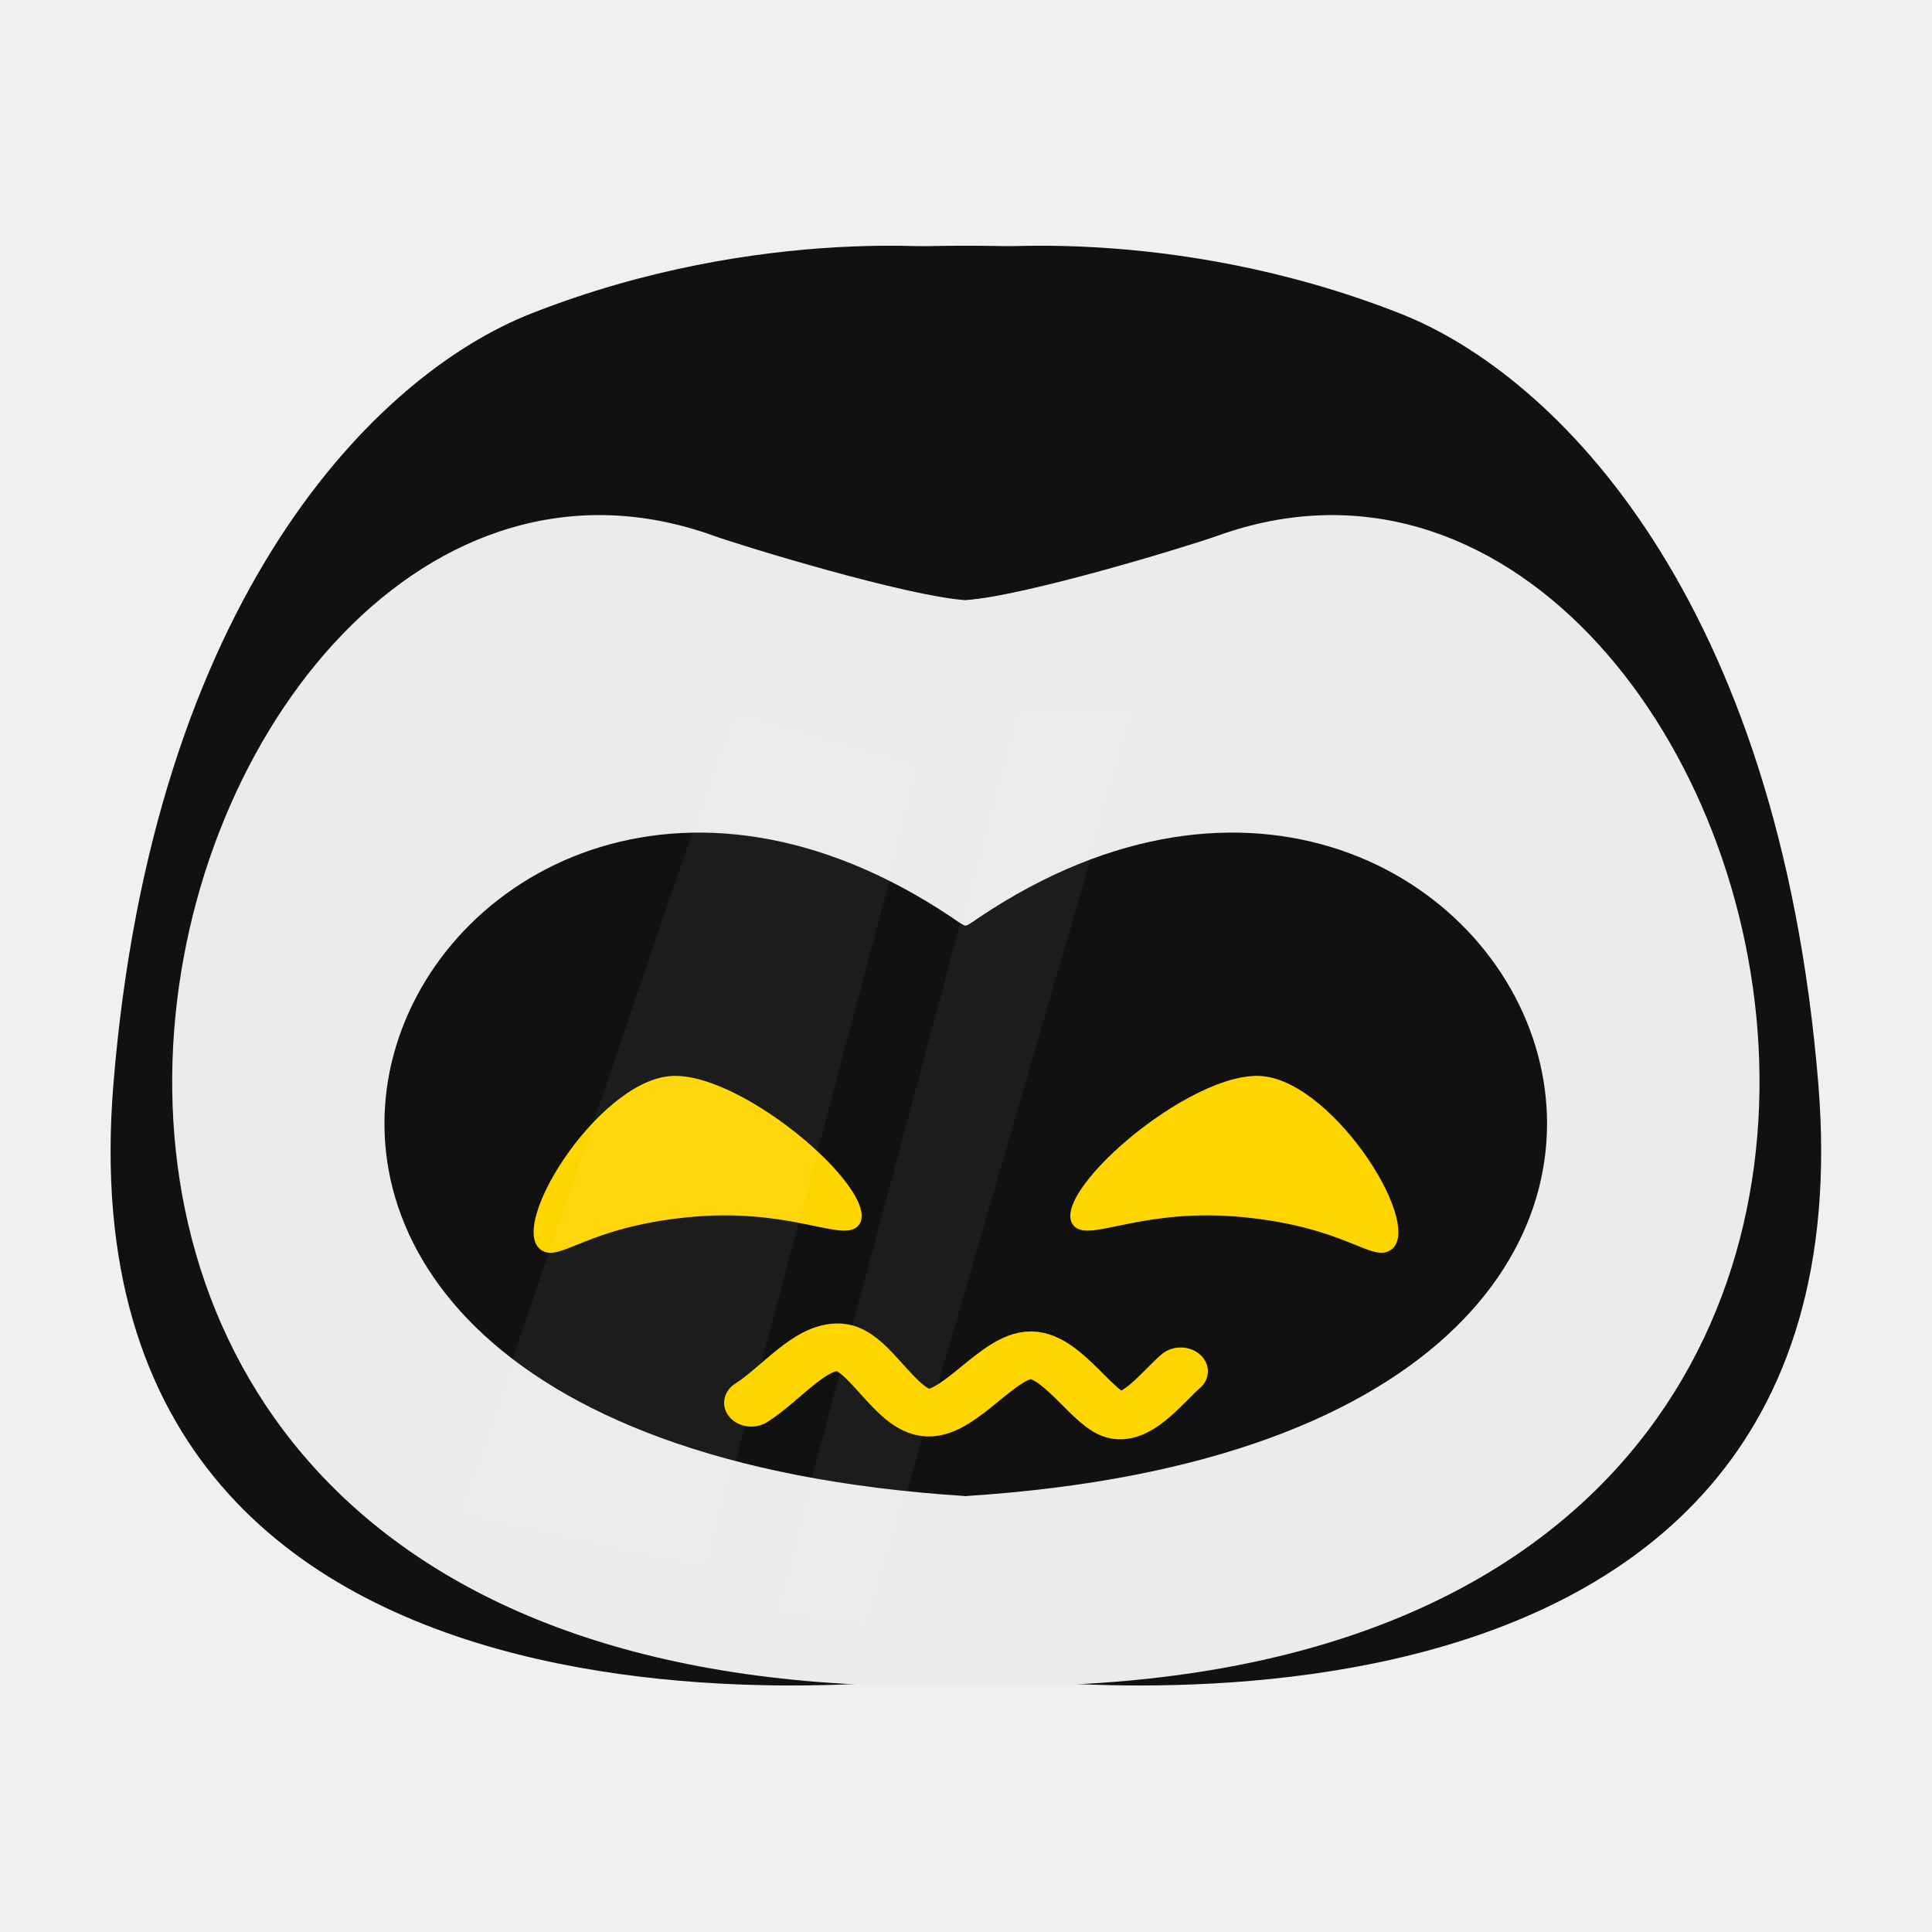
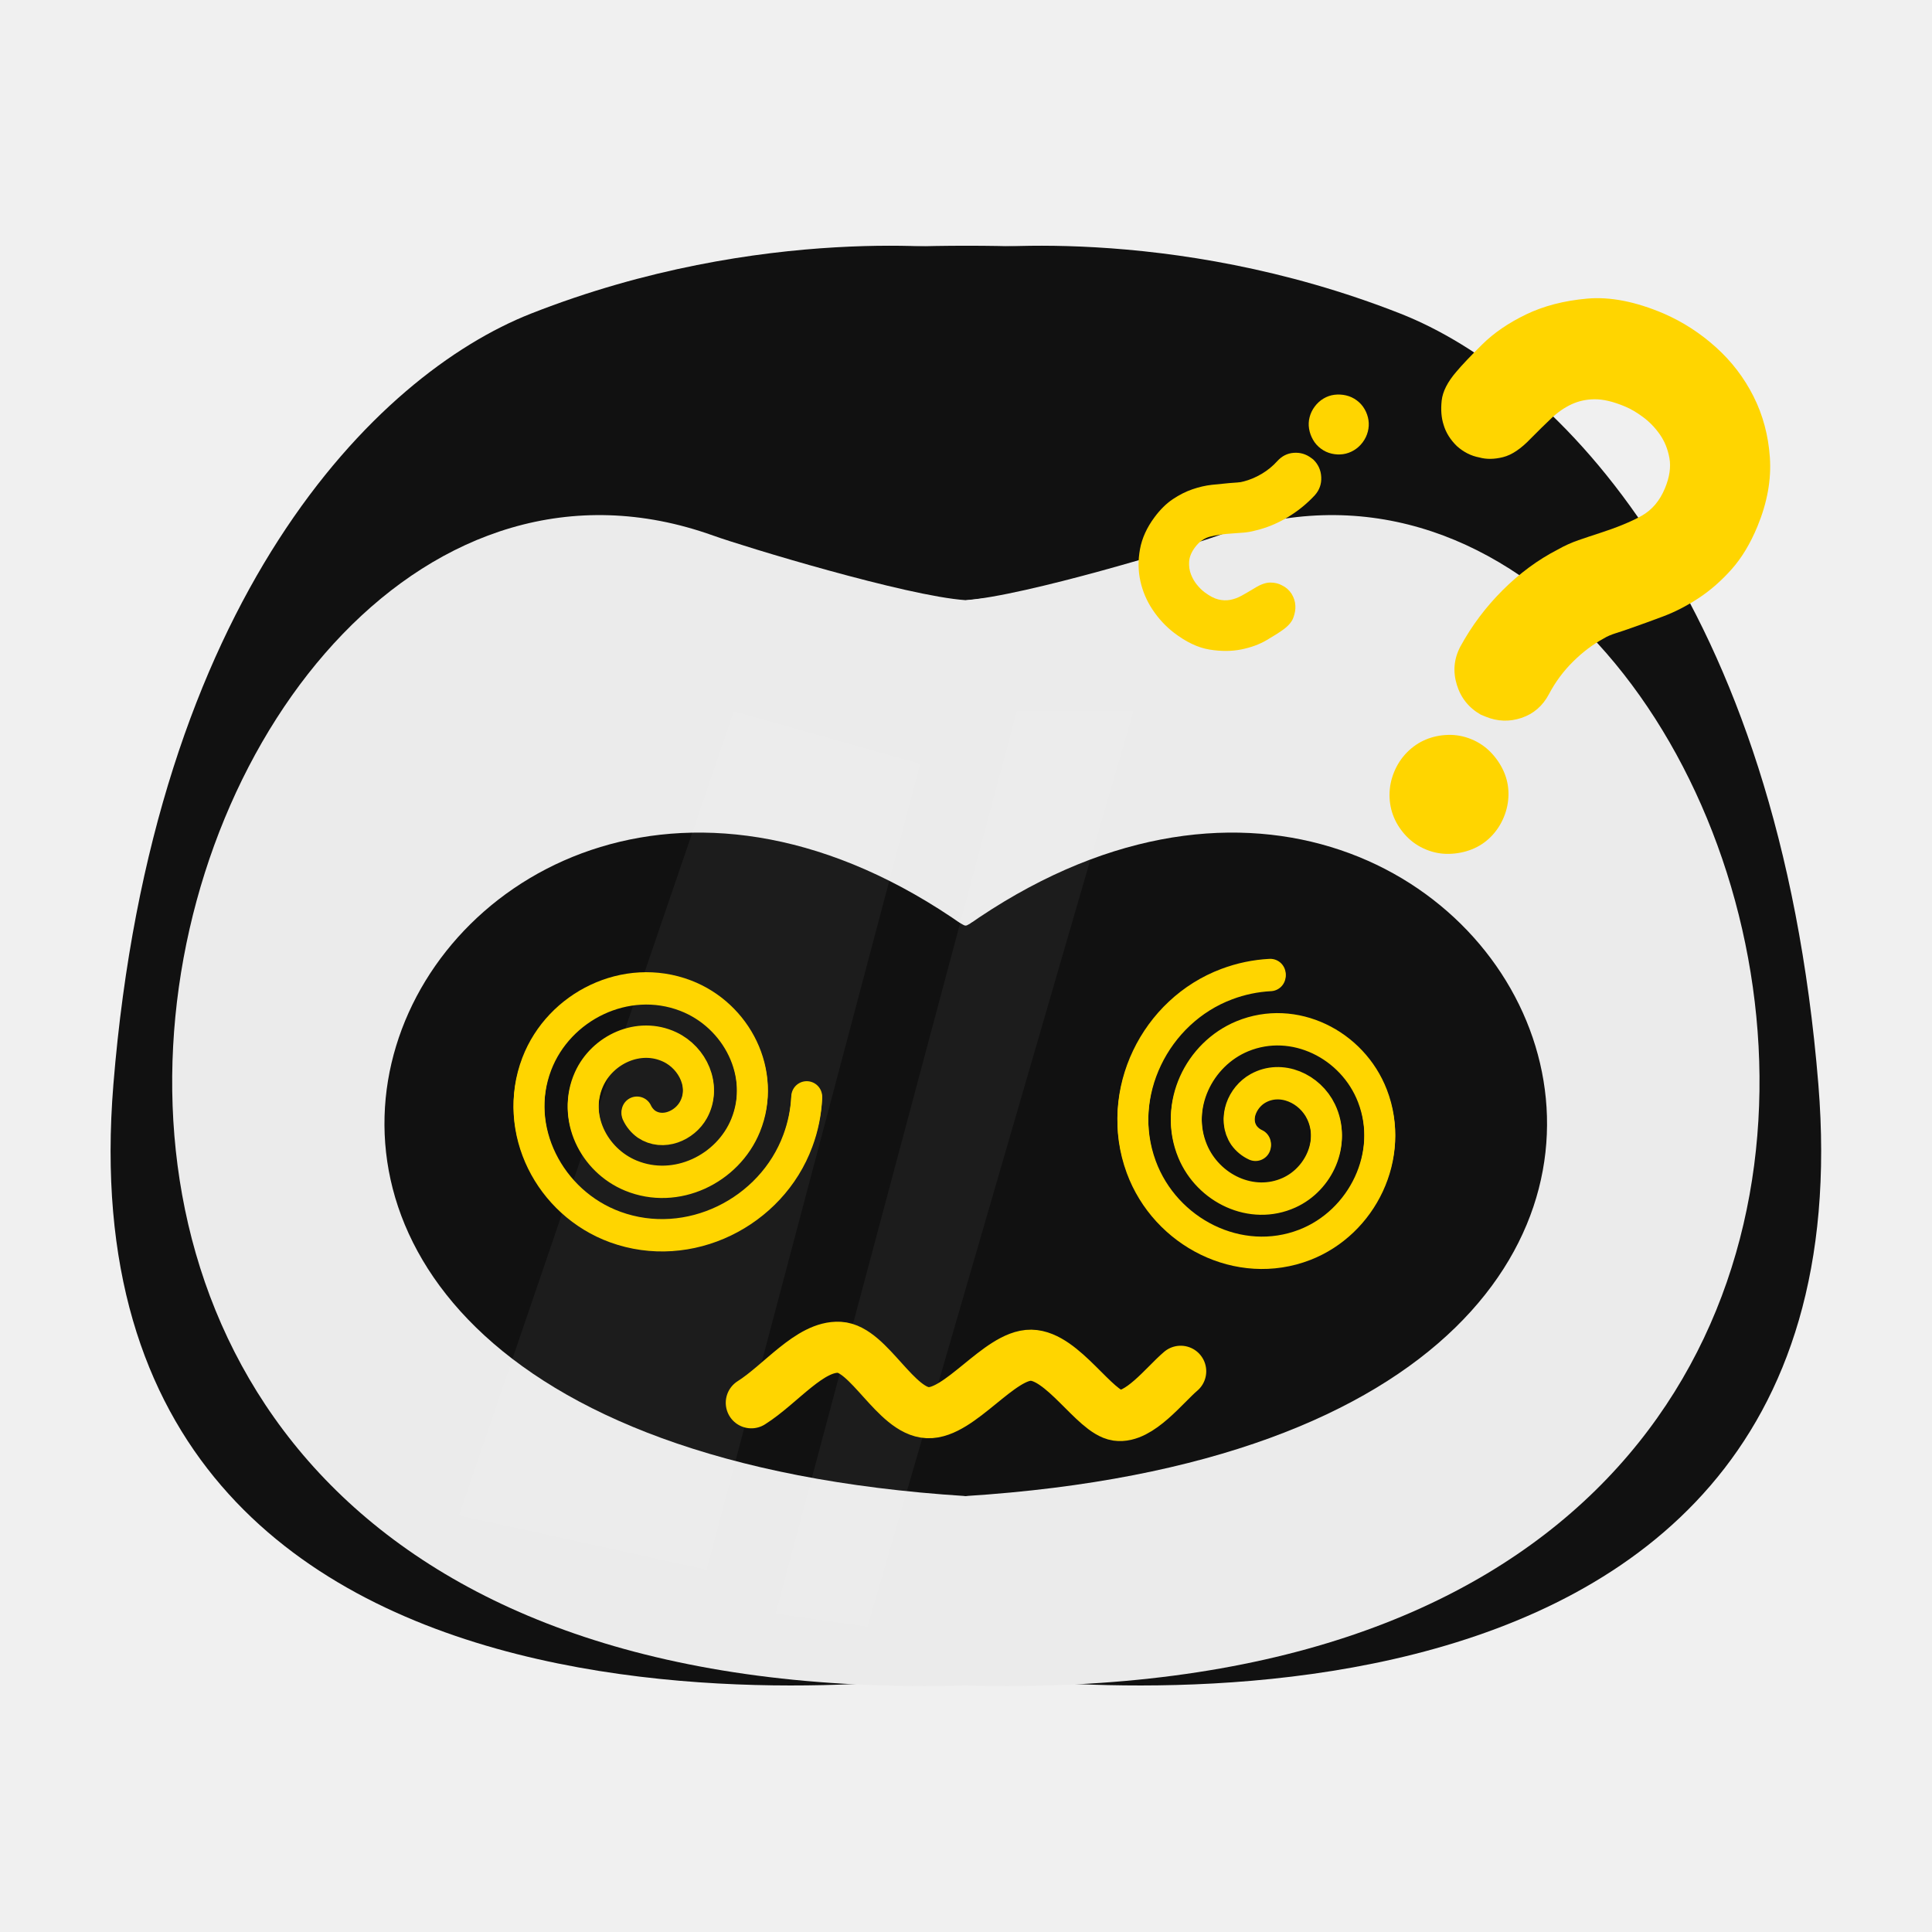
<svg xmlns="http://www.w3.org/2000/svg" width="100%" height="100%" viewBox="0 0 756 756" version="1.1" xml:space="preserve" style="fill-rule:evenodd;clip-rule:evenodd;stroke-linecap:round;stroke-linejoin:round;stroke-miterlimit:1.5;">
-   <path d="M377.348,655.159C377.348,655.159 21.063,710.916 44.369,424.368C59.842,234.125 146.78,146.699 207.91,122.662C298.529,87.03 377.801,97.63 377.801,97.63M378.254,655.159C378.254,655.159 734.863,710.916 711.536,424.368C696.048,234.125 609.032,146.699 547.846,122.662C457.144,87.03 377.801,97.63 377.801,97.63" style="fill:rgb(17,17,17);" />
-   <path d="M222.588,496.395L551.513,486.954L404.83,659.536L352.488,659.536" style="fill:rgb(235,235,235);" />
-   <path d="M377.801,659.535C851.011,672.088 699.192,129.882 476.668,209.556C464.585,213.882 400.839,233.289 377.801,234.841M377.801,659.535C-94.979,672.088 56.702,129.882 279.024,209.556C291.095,213.882 354.772,233.285 377.794,234.841L377.801,234.841" style="fill:rgb(235,235,235);" />
-   <path d="M377.801,585.414C-6.102,560.984 167.723,214.554 377.348,362.361M377.801,585.414C762.053,560.984 588.07,214.554 378.254,362.361" style="fill:rgb(17,17,17);" />
-   <path d="M374.646,235.325L385.023,234.14C385.023,234.14 381.328,340.065 379.843,361.323C379.749,362.668 375.85,362.671 375.797,361.323C374.969,340.123 374.646,235.325 374.646,235.325" style="fill:rgb(235,235,235);" />
-   <path d="M360.115,361.255C360.115,361.255 372.802,359.57 375.744,361.247C378.277,362.691 377.74,362.376 380.22,361.047C383.348,359.371 396.759,361.255 396.759,361.255L396.759,579.528L377.8,585.414L363.832,579.528L360.114,361.255L360.115,361.255ZM316.514,104.637C316.514,104.637 308.931,96.156 378.438,96.156C445.575,96.156 445.248,104.637 445.248,104.637L377.913,234.834L377.689,234.835L316.514,104.637Z" style="fill:rgb(17,17,17);" />
-   <path d="M420.792,480.224C427.527,485.64 447.843,472.367 487.027,476.332C526.211,480.297 536.141,493.448 543.655,489.474C558.683,481.526 522.73,423.999 494.233,421.115C465.736,418.231 407.323,469.392 420.792,480.224M335.208,480.224C328.473,485.64 308.157,472.367 268.973,476.332C229.789,480.297 219.859,493.448 212.345,489.474C197.317,481.526 233.27,423.999 261.767,421.115C290.264,418.231 348.677,469.392 335.208,480.224" style="fill:rgb(255,213,0);" />
-   <path d="M170.59,358.006L175.569,430.655" style="fill:none;" />
-   <path d="M287.137,278.302L179.581,593.004L276.514,614.25L360.114,298.885" style="fill:white;fill-opacity:0.05;" />
-   <g transform="matrix(1,0,0,1,2.716,0)">
-     <path d="M395.144,278.302L300.783,631.431L336.745,636.554L440.812,278.302" style="fill:white;fill-opacity:0.05;" />
+   <path d="M377.348,655.159c0,0 -356.285,55.757 -332.979,-230.791c15.473,-190.243 102.411,-277.669 163.541,-301.706c90.619,-35.632 169.891,-25.032 169.891,-25.032m0.453,557.529c0,0 356.609,55.757 333.282,-230.791c-15.488,-190.243 -102.504,-277.669 -163.69,-301.706c-90.702,-35.632 -170.045,-25.032 -170.045,-25.032" style="fill:#111;" />
+   <path d="M222.588,496.395l328.925,-9.441l-146.683,172.582l-52.342,0" style="fill:#ebebeb;" />
+   <path d="M377.801,659.535c473.21,12.553 321.391,-529.653 98.867,-449.979c-12.083,4.326 -75.829,23.733 -98.867,25.285m0,424.694c-472.78,12.553 -321.099,-529.653 -98.777,-449.979c12.071,4.326 75.748,23.729 98.77,25.285l0.007,0" style="fill:#ebebeb;" />
+   <path d="M377.801,585.414c-383.903,-24.43 -210.078,-370.86 -0.453,-223.053m0.453,223.053c384.252,-24.43 210.269,-370.86 0.453,-223.053" style="fill:#111;" />
+   <path d="M374.646,235.325l10.377,-1.185c0,0 -3.695,105.925 -5.18,127.183c-0.094,1.345 -3.993,1.348 -4.046,0c-0.828,-21.2 -1.151,-125.998 -1.151,-125.998" style="fill:#ebebeb;" />
+   <path d="M360.115,361.255c0,0 12.687,-1.685 15.629,-0.008c2.533,1.444 1.996,1.129 4.476,-0.2c3.128,-1.676 16.539,0.208 16.539,0.208l0,218.273l-18.959,5.886l-13.968,-5.886l-3.718,-218.273l0.001,0Zm-43.601,-256.618c0,0 -7.583,-8.481 61.924,-8.481c67.137,0 66.81,8.481 66.81,8.481l-67.335,130.197l-0.224,0.001l-61.175,-130.198Z" style="fill:#111;" />
+   <path d="M170.59,358.006l4.979,72.649" style="fill:none;" />
+   <path d="M287.137,278.302l-107.556,314.702l96.933,21.246l83.6,-315.365" style="fill:#fff;fill-opacity:0.05;" />
+   <g>
+     <path d="M397.86,278.302l-94.361,353.129l35.962,5.123l104.067,-358.252" style="fill:#fff;fill-opacity:0.05;" />
  </g>
-   <path d="M234.723,290.631L143.952,378" style="fill:none;" />
-   <g transform="matrix(0.849014,0,0,0.743091,64.88831,148.3572)">
-     <path d="M269.847,539.036C283.391,529.3 296.927,508.961 310.479,509.83C324.031,510.699 336.439,543.556 351.158,544.251C365.877,544.946 384.246,513.77 398.791,514.002C413.336,514.234 428.113,543.961 438.427,545.642C448.62,547.302 460.324,529.641 467.742,522.455" style="fill:rgb(255,213,0);fill-opacity:0;stroke:rgb(255,213,0);stroke-width:25.07px;" />
+   <path d="M234.723,290.631l-90.771,87.369" style="fill:none;" />
+   <g>
+     <path d="M293.992,548.91c11.499,-7.235 22.991,-22.348 34.497,-21.703c11.506,0.646 22.04,25.061 34.537,25.578c12.497,0.516 28.092,-22.65 40.441,-22.478c12.349,0.172 24.895,22.262 33.652,23.511c8.654,1.234 18.591,-11.89 24.889,-17.23" style="fill:#ffd500;fill-opacity:0;stroke:#ffd500;stroke-width:20px;" />
+   </g>
+   <path d="M491.282,447.679c-1.792,-0.823 -3.342,-2.095 -4.499,-3.692c-4.327,-6.386 -0.728,-14.925 5.486,-18.394c9.119,-5.098 20.338,0.063 24.668,9.124c5.778,12.057 -0.839,26.397 -12.487,31.684c-14.663,6.663 -31.695,-1.642 -37.772,-16.234c-7.355,-17.673 2.394,-37.948 19.5,-44.981c20.158,-8.282 43.089,3.215 50.864,23.351c8.981,23.247 -3.936,49.529 -26.502,58.278c-25.647,9.931 -54.507,-4.782 -63.967,-30.467c-10.606,-28.815 5.472,-61.116 33.509,-71.568c5.442,-2.047 11.167,-3.242 16.974,-3.543" style="fill:none;fill-rule:nonzero;stroke:#ffd500;stroke-width:12.08px;stroke-miterlimit:4;" />
+   <path d="M491.282,448.26c-1.792,-0.823 -3.342,-2.095 -4.499,-3.692c-4.327,-6.386 -0.728,-14.925 5.486,-18.394c9.119,-5.098 20.338,0.063 24.668,9.124c5.778,12.057 -0.839,26.397 -12.487,31.684c-14.663,6.663 -31.695,-1.642 -37.772,-16.234c-7.355,-17.673 2.394,-37.948 19.5,-44.981c20.158,-8.282 43.089,3.215 50.864,23.351c8.981,23.247 -3.936,49.529 -26.502,58.278c-25.647,9.931 -54.507,-4.782 -63.967,-30.467c-10.606,-28.815 5.472,-61.116 33.509,-71.568c5.442,-2.047 11.167,-3.242 16.974,-3.543" style="fill:none;fill-rule:nonzero;stroke:#ffd500;stroke-width:12.08px;stroke-miterlimit:4;" />
+   <path d="M249.253,435.116c0.83,1.789 2.107,3.335 3.708,4.487c6.401,4.305 14.927,0.676 18.375,-5.549c5.066,-9.136 -0.133,-20.337 -9.209,-24.637c-12.077,-5.736 -26.394,0.93 -31.641,12.596c-6.612,14.685 1.751,31.69 16.364,37.716c17.699,7.294 37.939,-2.524 44.914,-19.655c8.212,-20.186 -3.363,-43.078 -23.526,-50.783c-23.278,-8.901 -49.515,4.106 -58.186,26.702c-9.843,25.681 4.97,54.491 30.687,63.862c28.852,10.507 61.097,-5.682 71.453,-33.755c2.029,-5.449 3.204,-11.179 3.484,-16.986" style="fill:none;fill-rule:nonzero;stroke:#ffd500;stroke-width:12.08px;stroke-miterlimit:4;" />
+   <path d="M249.253,435.697c0.83,1.789 2.107,3.335 3.708,4.487c6.401,4.305 14.927,0.676 18.375,-5.549c5.066,-9.136 -0.133,-20.337 -9.209,-24.637c-12.077,-5.736 -26.394,0.93 -31.641,12.596c-6.612,14.685 1.751,31.69 16.364,37.716c17.699,7.294 37.939,-2.524 44.914,-19.655c8.212,-20.186 -3.363,-43.078 -23.526,-50.783c-23.278,-8.901 -49.515,4.106 -58.186,26.702c-9.843,25.681 4.97,54.491 30.687,63.862c28.852,10.507 61.097,-5.682 71.453,-33.755c2.029,-5.449 3.204,-11.179 3.484,-16.986" style="fill:none;fill-rule:nonzero;stroke:#ffd500;stroke-width:12.08px;stroke-miterlimit:4;" />
+   <g>
+     <g>
+       <path d="M588.46,319.732c1.211,-2.939 1.815,-5.946 1.816,-9.02c0.001,-3.076 -0.607,-5.994 -1.82,-8.757c-1.214,-2.762 -2.897,-5.264 -5.049,-7.506c-2.151,-2.244 -4.696,-3.971 -7.635,-5.182c-2.939,-1.211 -5.962,-1.778 -9.07,-1.7c-3.107,0.077 -6.026,0.684 -8.755,1.82c-2.73,1.138 -5.178,2.797 -7.344,4.982c-2.166,2.183 -3.854,4.743 -5.064,7.682c-1.211,2.939 -1.817,5.947 -1.817,9.021c-0.001,3.076 0.568,5.978 1.705,8.708c1.137,2.731 2.781,5.217 4.933,7.459c2.151,2.244 4.697,3.97 7.636,5.181c2.939,1.211 5.961,1.779 9.069,1.701c3.108,-0.077 6.066,-0.667 8.872,-1.773c2.807,-1.105 5.293,-2.749 7.46,-4.933c2.166,-2.184 3.854,-4.745 5.065,-7.683Zm-7.146,-39.309l-1.856,-0.765c-4.695,-2.658 -7.831,-6.573 -9.409,-11.746c-1.578,-5.172 -1.115,-10.139 1.388,-14.897c4.432,-8.124 9.952,-15.485 16.559,-22.081c6.607,-6.596 13.814,-11.904 21.622,-15.925c2.593,-1.465 5.262,-2.672 8.005,-3.623c2.745,-0.95 5.471,-1.862 8.183,-2.735c6.888,-2.228 12.388,-4.486 16.495,-6.774c4.107,-2.288 7.182,-5.906 9.221,-10.856c1.784,-4.331 2.36,-8.255 1.728,-11.772c-0.631,-3.516 -1.889,-6.613 -3.772,-9.288c-1.883,-2.676 -4.074,-4.935 -6.571,-6.778c-2.497,-1.843 -4.829,-3.21 -6.994,-4.102l-0.464,-0.191c-4.331,-1.784 -8.127,-2.67 -11.389,-2.656c-3.262,0.013 -6.29,0.666 -9.083,1.957c-2.794,1.292 -5.453,3.136 -7.978,5.533c-2.525,2.397 -5.185,5.01 -7.979,7.84c-3.831,4.03 -7.46,6.471 -10.886,7.321c-3.426,0.85 -6.517,0.888 -9.274,0.115c-3.194,-0.592 -6.114,-2.066 -8.762,-4.424c-2.584,-2.512 -4.326,-5.31 -5.226,-8.395c-0.873,-2.712 -1.121,-5.844 -0.742,-9.397c0.378,-3.553 2.296,-7.331 5.755,-11.334c2.139,-2.556 5.499,-6.102 10.081,-10.637c4.582,-4.535 10.315,-8.46 17.199,-11.776c6.884,-3.316 14.835,-5.377 23.852,-6.186c9.017,-0.808 19.062,1.159 30.135,5.901c7.361,3.213 14.111,7.577 20.252,13.092c6.141,5.515 11.053,11.926 14.737,19.233c3.685,7.308 5.823,15.29 6.419,23.948c0.595,8.658 -1.021,17.626 -4.844,26.907c-2.804,6.806 -6.215,12.456 -10.239,16.95c-4.022,4.494 -8.325,8.24 -12.906,11.238c-4.582,2.997 -9.173,5.358 -13.772,7.082c-4.6,1.724 -8.802,3.249 -12.605,4.577c-2.12,0.755 -4.115,1.426 -5.986,2.012c-1.87,0.588 -3.414,1.264 -4.633,2.027c-4.186,2.257 -8.185,5.267 -11.999,9.035c-3.814,3.766 -6.971,8.029 -9.474,12.787c-2.439,4.604 -6.02,7.697 -10.742,9.28c-4.723,1.581 -9.404,1.417 -14.044,-0.495Z" style="fill:#ffd500;fill-rule:nonzero;" />
+     </g>
+   </g>
+   <g>
+     <g>
+       <path d="M514.455,159.088c-0.957,1.286 -1.627,2.68 -2.009,4.182c-0.383,1.503 -0.449,3.005 -0.2,4.506c0.25,1.501 0.761,2.933 1.534,4.296c0.772,1.364 1.801,2.525 3.086,3.482c1.286,0.957 2.692,1.61 4.221,1.959c1.528,0.349 3.03,0.415 4.505,0.2c1.476,-0.217 2.878,-0.723 4.209,-1.521c1.33,-0.798 2.473,-1.839 3.43,-3.124c0.957,-1.286 1.627,-2.68 2.01,-4.183c0.383,-1.503 0.466,-2.992 0.25,-4.468c-0.216,-1.476 -0.71,-2.895 -1.483,-4.259c-0.772,-1.364 -1.801,-2.524 -3.087,-3.481c-1.286,-0.957 -2.692,-1.611 -4.22,-1.959c-1.528,-0.349 -3.047,-0.428 -4.556,-0.237c-1.509,0.191 -2.929,0.685 -4.259,1.483c-1.33,0.798 -2.474,1.839 -3.431,3.125Zm-1.397,20.098l0.812,0.605c1.964,1.883 3.009,4.186 3.137,6.91c0.128,2.724 -0.716,5.093 -2.531,7.107c-3.176,3.419 -6.789,6.329 -10.838,8.731c-4.049,2.402 -8.231,4.099 -12.547,5.093c-1.45,0.393 -2.904,0.651 -4.363,0.775c-1.459,0.123 -2.905,0.23 -4.339,0.319c-3.643,0.232 -6.612,0.651 -8.904,1.259c-2.292,0.607 -4.245,1.993 -5.857,4.158c-1.411,1.895 -2.18,3.74 -2.309,5.538c-0.129,1.797 0.101,3.467 0.688,5.008c0.588,1.542 1.377,2.918 2.368,4.129c0.991,1.211 1.96,2.169 2.908,2.875l0.203,0.151c1.895,1.411 3.64,2.315 5.235,2.715c1.596,0.399 3.157,0.457 4.682,0.173c1.526,-0.284 3.055,-0.854 4.587,-1.712c1.532,-0.857 3.157,-1.804 4.874,-2.839c2.374,-1.493 4.45,-2.234 6.23,-2.224c1.78,0.011 3.295,0.376 4.546,1.097c1.487,0.686 2.731,1.77 3.732,3.251c0.95,1.549 1.454,3.133 1.51,4.752c0.089,1.434 -0.179,2.995 -0.806,4.685c-0.627,1.689 -2.034,3.297 -4.222,4.823c-1.363,0.983 -3.446,2.298 -6.25,3.945c-2.803,1.646 -6.093,2.852 -9.87,3.616c-3.776,0.764 -7.918,0.783 -12.425,0.056c-4.507,-0.726 -9.171,-2.937 -13.992,-6.632c-3.197,-2.486 -5.954,-5.458 -8.269,-8.917c-2.315,-3.459 -3.918,-7.203 -4.81,-11.232c-0.892,-4.029 -0.944,-8.196 -0.158,-12.501c0.786,-4.305 2.691,-8.487 5.714,-12.547c2.217,-2.977 4.587,-5.314 7.112,-7.01c2.525,-1.696 5.093,-2.991 7.705,-3.886c2.612,-0.895 5.149,-1.477 7.611,-1.748c2.462,-0.27 4.705,-0.493 6.729,-0.669c1.13,-0.105 2.188,-0.185 3.176,-0.239c0.987,-0.055 1.825,-0.193 2.516,-0.414c2.327,-0.582 4.655,-1.556 6.987,-2.923c2.332,-1.366 4.405,-3.057 6.22,-5.071c1.765,-1.946 3.899,-3.013 6.404,-3.199c2.505,-0.185 4.772,0.477 6.802,1.989Z" style="fill:#ffd500;fill-rule:nonzero;" />
+     </g>
  </g>
</svg>
